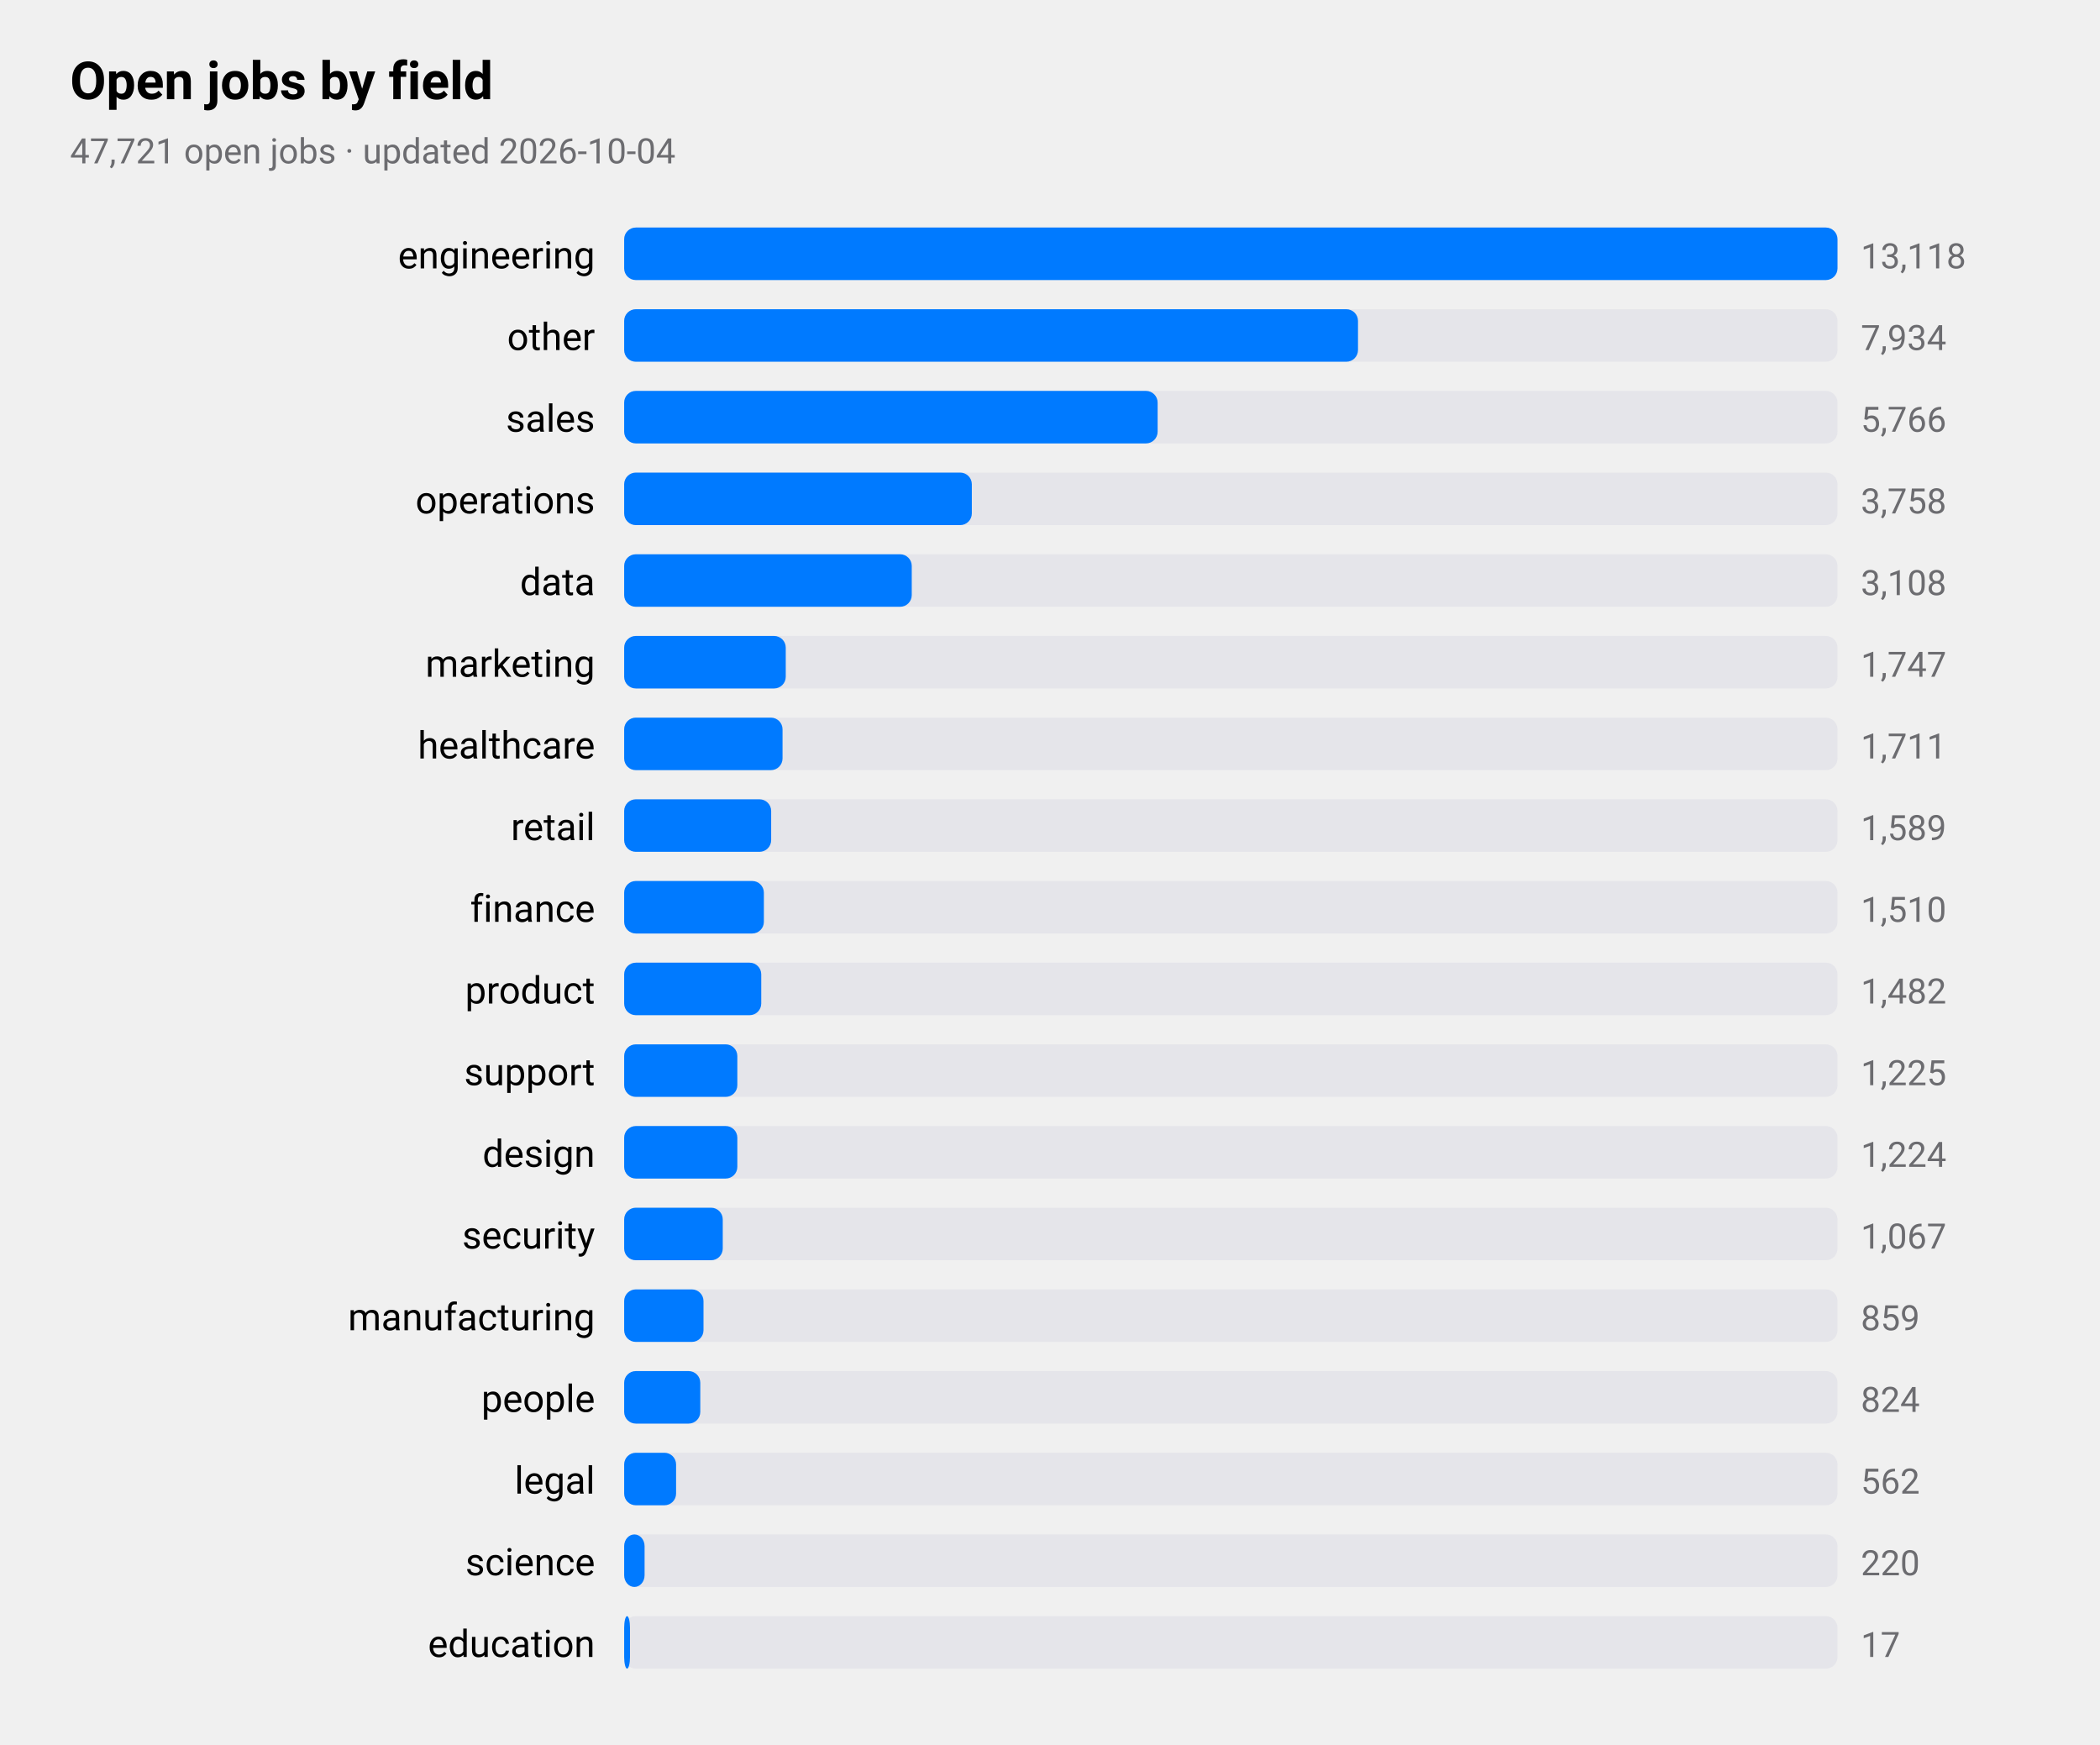
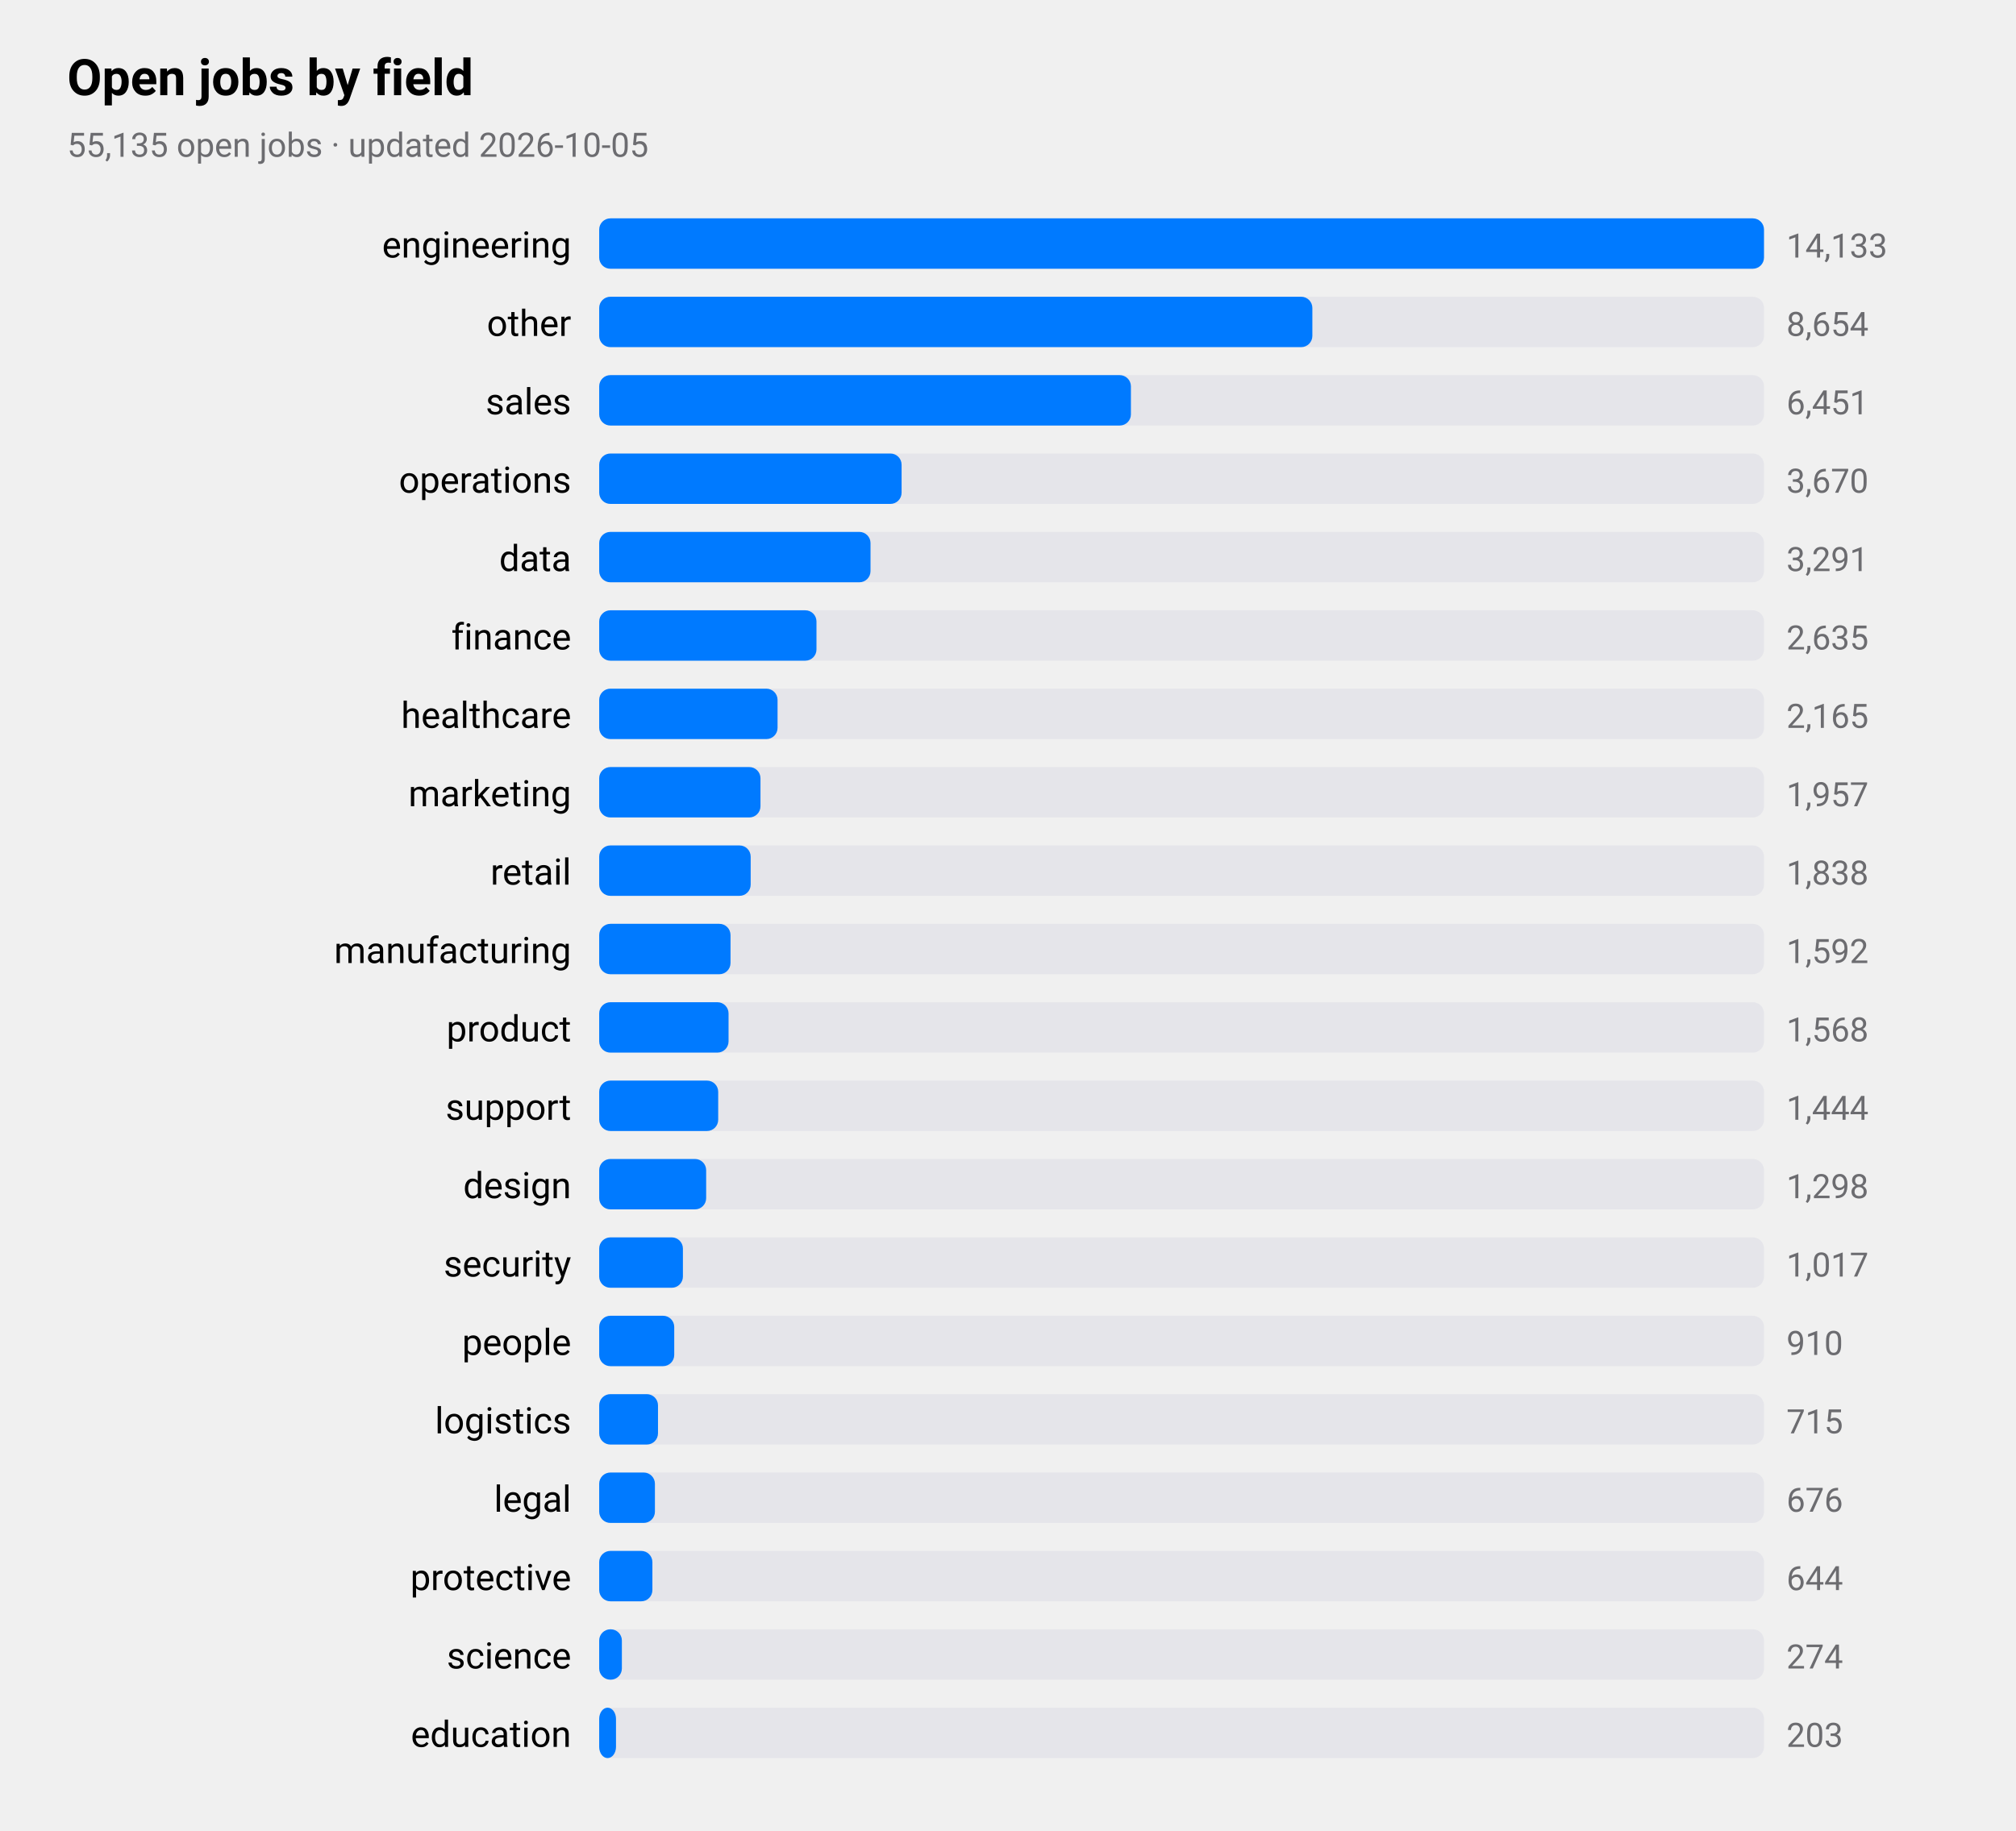
- <svg xmlns="http://www.w3.org/2000/svg" viewBox="0 0 720 598" width="720" height="598" role="img" aria-label="Open jobs by field">
+ <svg xmlns="http://www.w3.org/2000/svg" viewBox="0 0 720 654" width="720" height="654" role="img" aria-label="Open jobs by field">
  <style>
text{font-family:-apple-system,BlinkMacSystemFont,"SF Pro Text","Helvetica Neue","Segoe UI",Roboto,sans-serif;fill:#000}
.sub,.val,.axis{fill:#6c6c70}.bar{fill:#007aff}.track{fill:#e5e5ea}.grid{stroke:#d1d1d6}
.l1{fill:none;stroke:#007aff;stroke-width:2.5}.d1{fill:#007aff}.l2{fill:none;stroke:#ff9500;stroke-width:2.5}.d2{fill:#ff9500}
.l3{fill:none;stroke:#34c759;stroke-width:2.5}.d3{fill:#34c759}.l4{fill:none;stroke:#af52de;stroke-width:2.5}.d4{fill:#af52de}
.l5{fill:none;stroke:#ff3b30;stroke-width:2.5}.d5{fill:#ff3b30}.l6{fill:none;stroke:#00b8d4;stroke-width:2.5}.d6{fill:#00b8d4}
@media(prefers-color-scheme:dark){text{fill:#fff}.sub,.val,.axis{fill:#98989d}.bar{fill:#0a84ff}.track{fill:#2c2c2e}.grid{stroke:#38383a}
.l1{stroke:#0a84ff}.d1{fill:#0a84ff}.l2{stroke:#ff9f0a}.d2{fill:#ff9f0a}
.l3{stroke:#30d158}.d3{fill:#30d158}.l4{stroke:#bf5af2}.d4{fill:#bf5af2}.l5{stroke:#ff453a}.d5{fill:#ff453a}.l6{stroke:#40cbe0}.d6{fill:#40cbe0}}
</style>
  <text x="24" y="34" font-size="18" font-weight="600">Open jobs by field</text>
-   <text class="sub" x="24" y="56" font-size="12">47,721 open jobs · updated 2026-10-04</text>
+   <text class="sub" x="24" y="56" font-size="12">55,135 open jobs · updated 2026-10-05</text>
  <text x="204" y="92" font-size="13" text-anchor="end">engineering</text>
  <rect class="track" x="214" y="78" width="416" height="18" rx="4" />
  <rect class="bar" x="214" y="78" width="416.0" height="18" rx="4" />
-   <text class="val" x="638" y="92" font-size="12">13,118</text>
+   <text class="val" x="638" y="92" font-size="12">14,133</text>
  <text x="204" y="120" font-size="13" text-anchor="end">other</text>
  <rect class="track" x="214" y="106" width="416" height="18" rx="4" />
-   <rect class="bar" x="214" y="106" width="251.6" height="18" rx="4" />
-   <text class="val" x="638" y="120" font-size="12">7,934</text>
+   <rect class="bar" x="214" y="106" width="254.7" height="18" rx="4" />
+   <text class="val" x="638" y="120" font-size="12">8,654</text>
  <text x="204" y="148" font-size="13" text-anchor="end">sales</text>
  <rect class="track" x="214" y="134" width="416" height="18" rx="4" />
-   <rect class="bar" x="214" y="134" width="182.9" height="18" rx="4" />
-   <text class="val" x="638" y="148" font-size="12">5,766</text>
+   <rect class="bar" x="214" y="134" width="189.9" height="18" rx="4" />
+   <text class="val" x="638" y="148" font-size="12">6,451</text>
  <text x="204" y="176" font-size="13" text-anchor="end">operations</text>
  <rect class="track" x="214" y="162" width="416" height="18" rx="4" />
-   <rect class="bar" x="214" y="162" width="119.2" height="18" rx="4" />
-   <text class="val" x="638" y="176" font-size="12">3,758</text>
+   <rect class="bar" x="214" y="162" width="108.0" height="18" rx="4" />
+   <text class="val" x="638" y="176" font-size="12">3,670</text>
  <text x="204" y="204" font-size="13" text-anchor="end">data</text>
  <rect class="track" x="214" y="190" width="416" height="18" rx="4" />
-   <rect class="bar" x="214" y="190" width="98.6" height="18" rx="4" />
-   <text class="val" x="638" y="204" font-size="12">3,108</text>
-   <text x="204" y="232" font-size="13" text-anchor="end">marketing</text>
+   <rect class="bar" x="214" y="190" width="96.9" height="18" rx="4" />
+   <text class="val" x="638" y="204" font-size="12">3,291</text>
+   <text x="204" y="232" font-size="13" text-anchor="end">finance</text>
  <rect class="track" x="214" y="218" width="416" height="18" rx="4" />
-   <rect class="bar" x="214" y="218" width="55.4" height="18" rx="4" />
-   <text class="val" x="638" y="232" font-size="12">1,747</text>
+   <rect class="bar" x="214" y="218" width="77.6" height="18" rx="4" />
+   <text class="val" x="638" y="232" font-size="12">2,635</text>
  <text x="204" y="260" font-size="13" text-anchor="end">healthcare</text>
  <rect class="track" x="214" y="246" width="416" height="18" rx="4" />
-   <rect class="bar" x="214" y="246" width="54.3" height="18" rx="4" />
-   <text class="val" x="638" y="260" font-size="12">1,711</text>
-   <text x="204" y="288" font-size="13" text-anchor="end">retail</text>
+   <rect class="bar" x="214" y="246" width="63.7" height="18" rx="4" />
+   <text class="val" x="638" y="260" font-size="12">2,165</text>
+   <text x="204" y="288" font-size="13" text-anchor="end">marketing</text>
  <rect class="track" x="214" y="274" width="416" height="18" rx="4" />
-   <rect class="bar" x="214" y="274" width="50.4" height="18" rx="4" />
-   <text class="val" x="638" y="288" font-size="12">1,589</text>
-   <text x="204" y="316" font-size="13" text-anchor="end">finance</text>
+   <rect class="bar" x="214" y="274" width="57.6" height="18" rx="4" />
+   <text class="val" x="638" y="288" font-size="12">1,957</text>
+   <text x="204" y="316" font-size="13" text-anchor="end">retail</text>
  <rect class="track" x="214" y="302" width="416" height="18" rx="4" />
-   <rect class="bar" x="214" y="302" width="47.9" height="18" rx="4" />
-   <text class="val" x="638" y="316" font-size="12">1,510</text>
-   <text x="204" y="344" font-size="13" text-anchor="end">product</text>
+   <rect class="bar" x="214" y="302" width="54.1" height="18" rx="4" />
+   <text class="val" x="638" y="316" font-size="12">1,838</text>
+   <text x="204" y="344" font-size="13" text-anchor="end">manufacturing</text>
  <rect class="track" x="214" y="330" width="416" height="18" rx="4" />
-   <rect class="bar" x="214" y="330" width="47.0" height="18" rx="4" />
-   <text class="val" x="638" y="344" font-size="12">1,482</text>
-   <text x="204" y="372" font-size="13" text-anchor="end">support</text>
+   <rect class="bar" x="214" y="330" width="46.9" height="18" rx="4" />
+   <text class="val" x="638" y="344" font-size="12">1,592</text>
+   <text x="204" y="372" font-size="13" text-anchor="end">product</text>
  <rect class="track" x="214" y="358" width="416" height="18" rx="4" />
-   <rect class="bar" x="214" y="358" width="38.8" height="18" rx="4" />
-   <text class="val" x="638" y="372" font-size="12">1,225</text>
-   <text x="204" y="400" font-size="13" text-anchor="end">design</text>
+   <rect class="bar" x="214" y="358" width="46.2" height="18" rx="4" />
+   <text class="val" x="638" y="372" font-size="12">1,568</text>
+   <text x="204" y="400" font-size="13" text-anchor="end">support</text>
  <rect class="track" x="214" y="386" width="416" height="18" rx="4" />
-   <rect class="bar" x="214" y="386" width="38.8" height="18" rx="4" />
-   <text class="val" x="638" y="400" font-size="12">1,224</text>
-   <text x="204" y="428" font-size="13" text-anchor="end">security</text>
+   <rect class="bar" x="214" y="386" width="42.5" height="18" rx="4" />
+   <text class="val" x="638" y="400" font-size="12">1,444</text>
+   <text x="204" y="428" font-size="13" text-anchor="end">design</text>
  <rect class="track" x="214" y="414" width="416" height="18" rx="4" />
-   <rect class="bar" x="214" y="414" width="33.8" height="18" rx="4" />
-   <text class="val" x="638" y="428" font-size="12">1,067</text>
-   <text x="204" y="456" font-size="13" text-anchor="end">manufacturing</text>
+   <rect class="bar" x="214" y="414" width="38.2" height="18" rx="4" />
+   <text class="val" x="638" y="428" font-size="12">1,298</text>
+   <text x="204" y="456" font-size="13" text-anchor="end">security</text>
  <rect class="track" x="214" y="442" width="416" height="18" rx="4" />
-   <rect class="bar" x="214" y="442" width="27.2" height="18" rx="4" />
-   <text class="val" x="638" y="456" font-size="12">859</text>
+   <rect class="bar" x="214" y="442" width="29.9" height="18" rx="4" />
+   <text class="val" x="638" y="456" font-size="12">1,017</text>
  <text x="204" y="484" font-size="13" text-anchor="end">people</text>
  <rect class="track" x="214" y="470" width="416" height="18" rx="4" />
-   <rect class="bar" x="214" y="470" width="26.1" height="18" rx="4" />
-   <text class="val" x="638" y="484" font-size="12">824</text>
-   <text x="204" y="512" font-size="13" text-anchor="end">legal</text>
+   <rect class="bar" x="214" y="470" width="26.8" height="18" rx="4" />
+   <text class="val" x="638" y="484" font-size="12">910</text>
+   <text x="204" y="512" font-size="13" text-anchor="end">logistics</text>
  <rect class="track" x="214" y="498" width="416" height="18" rx="4" />
-   <rect class="bar" x="214" y="498" width="17.8" height="18" rx="4" />
-   <text class="val" x="638" y="512" font-size="12">562</text>
-   <text x="204" y="540" font-size="13" text-anchor="end">science</text>
+   <rect class="bar" x="214" y="498" width="21.0" height="18" rx="4" />
+   <text class="val" x="638" y="512" font-size="12">715</text>
+   <text x="204" y="540" font-size="13" text-anchor="end">legal</text>
  <rect class="track" x="214" y="526" width="416" height="18" rx="4" />
-   <rect class="bar" x="214" y="526" width="7.0" height="18" rx="4" />
-   <text class="val" x="638" y="540" font-size="12">220</text>
-   <text x="204" y="568" font-size="13" text-anchor="end">education</text>
+   <rect class="bar" x="214" y="526" width="19.9" height="18" rx="4" />
+   <text class="val" x="638" y="540" font-size="12">676</text>
+   <text x="204" y="568" font-size="13" text-anchor="end">protective</text>
  <rect class="track" x="214" y="554" width="416" height="18" rx="4" />
-   <rect class="bar" x="214" y="554" width="2.0" height="18" rx="4" />
-   <text class="val" x="638" y="568" font-size="12">17</text>
+   <rect class="bar" x="214" y="554" width="19.0" height="18" rx="4" />
+   <text class="val" x="638" y="568" font-size="12">644</text>
+   <text x="204" y="596" font-size="13" text-anchor="end">science</text>
+   <rect class="track" x="214" y="582" width="416" height="18" rx="4" />
+   <rect class="bar" x="214" y="582" width="8.1" height="18" rx="4" />
+   <text class="val" x="638" y="596" font-size="12">274</text>
+   <text x="204" y="624" font-size="13" text-anchor="end">education</text>
+   <rect class="track" x="214" y="610" width="416" height="18" rx="4" />
+   <rect class="bar" x="214" y="610" width="6.0" height="18" rx="4" />
+   <text class="val" x="638" y="624" font-size="12">203</text>
</svg>
